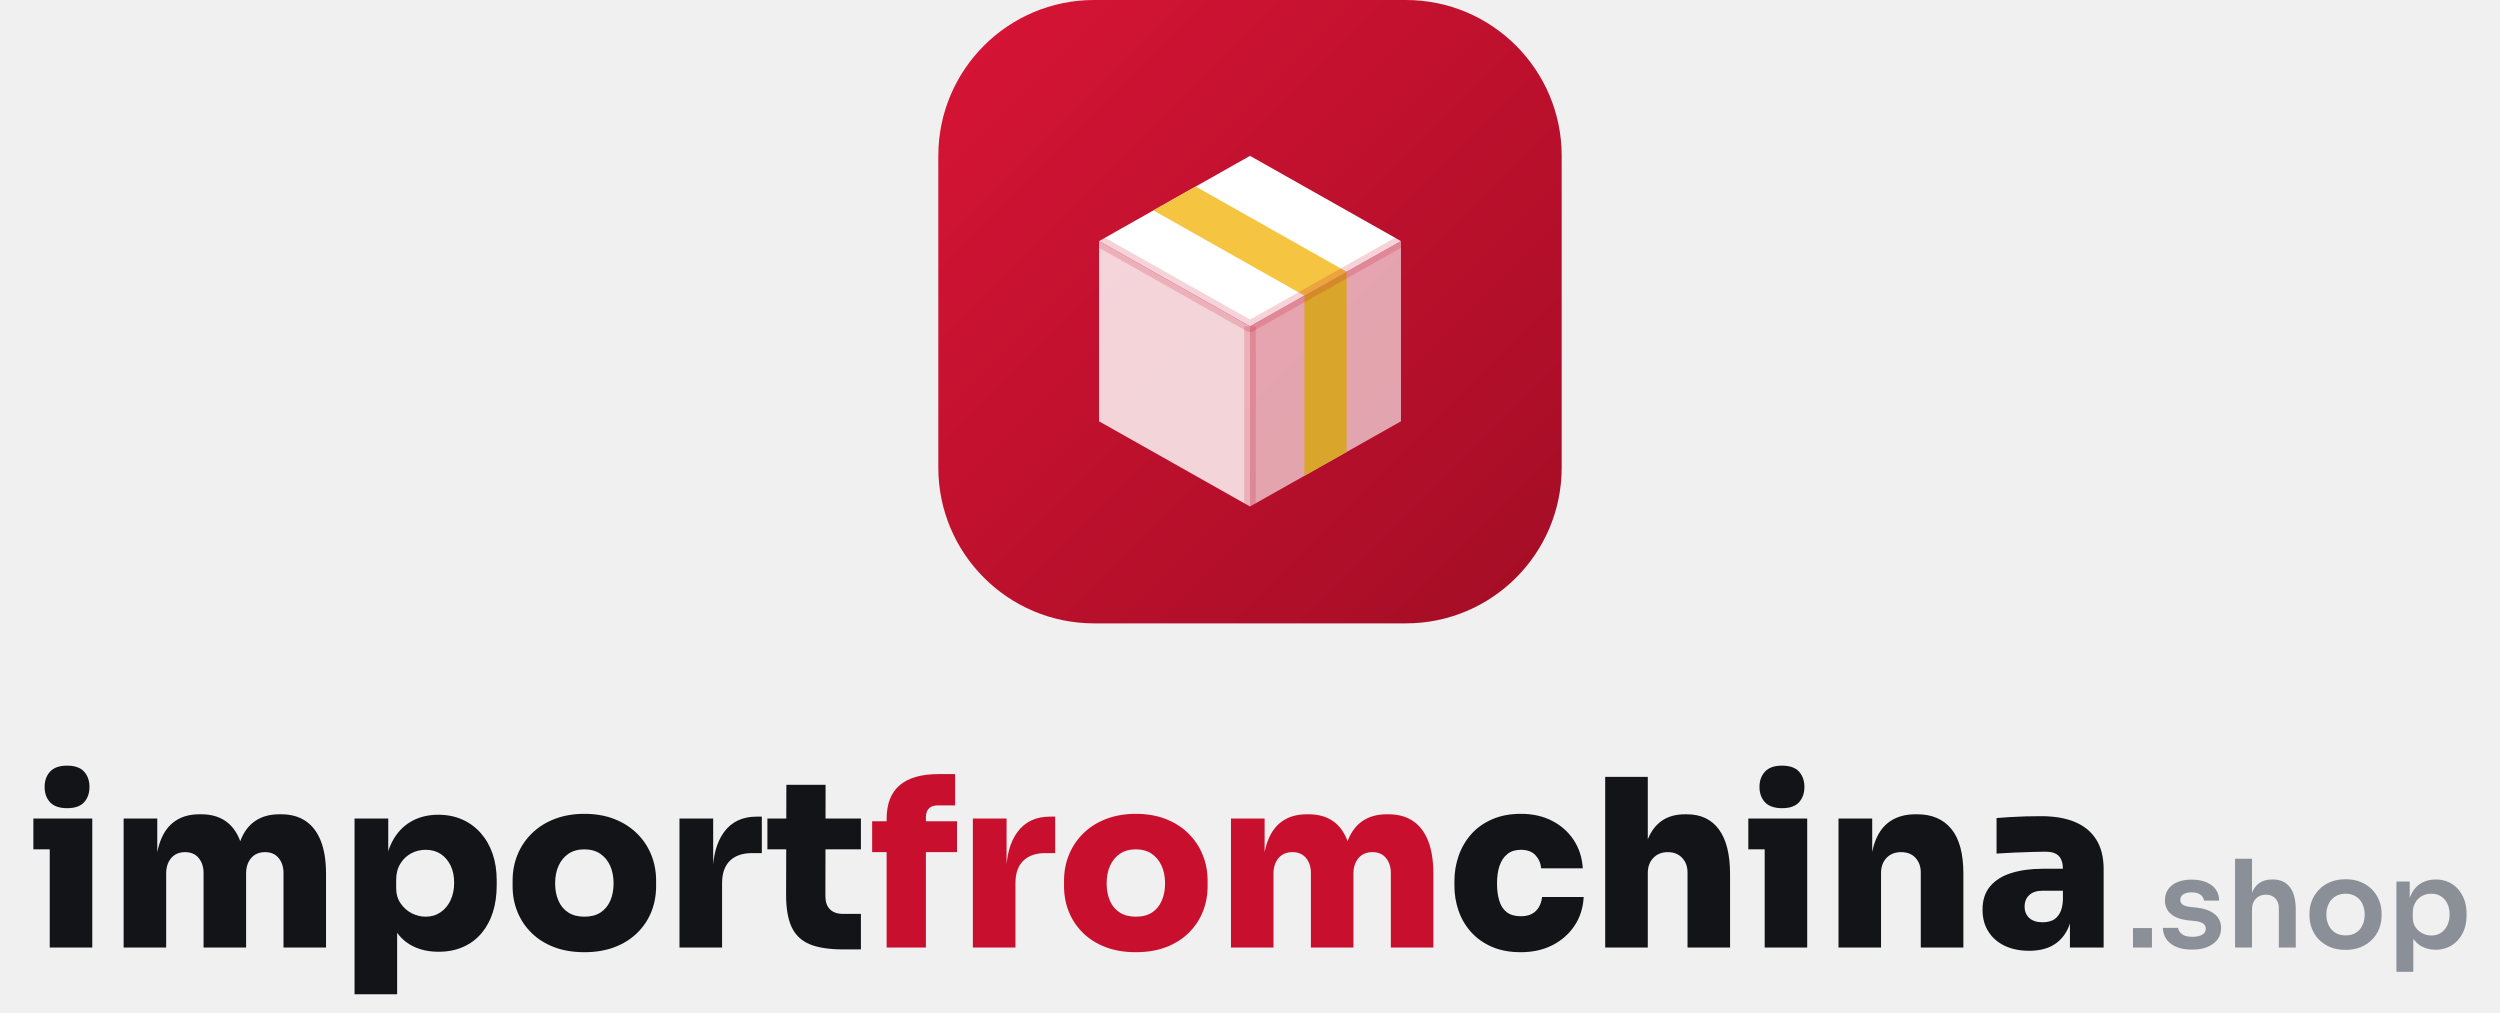
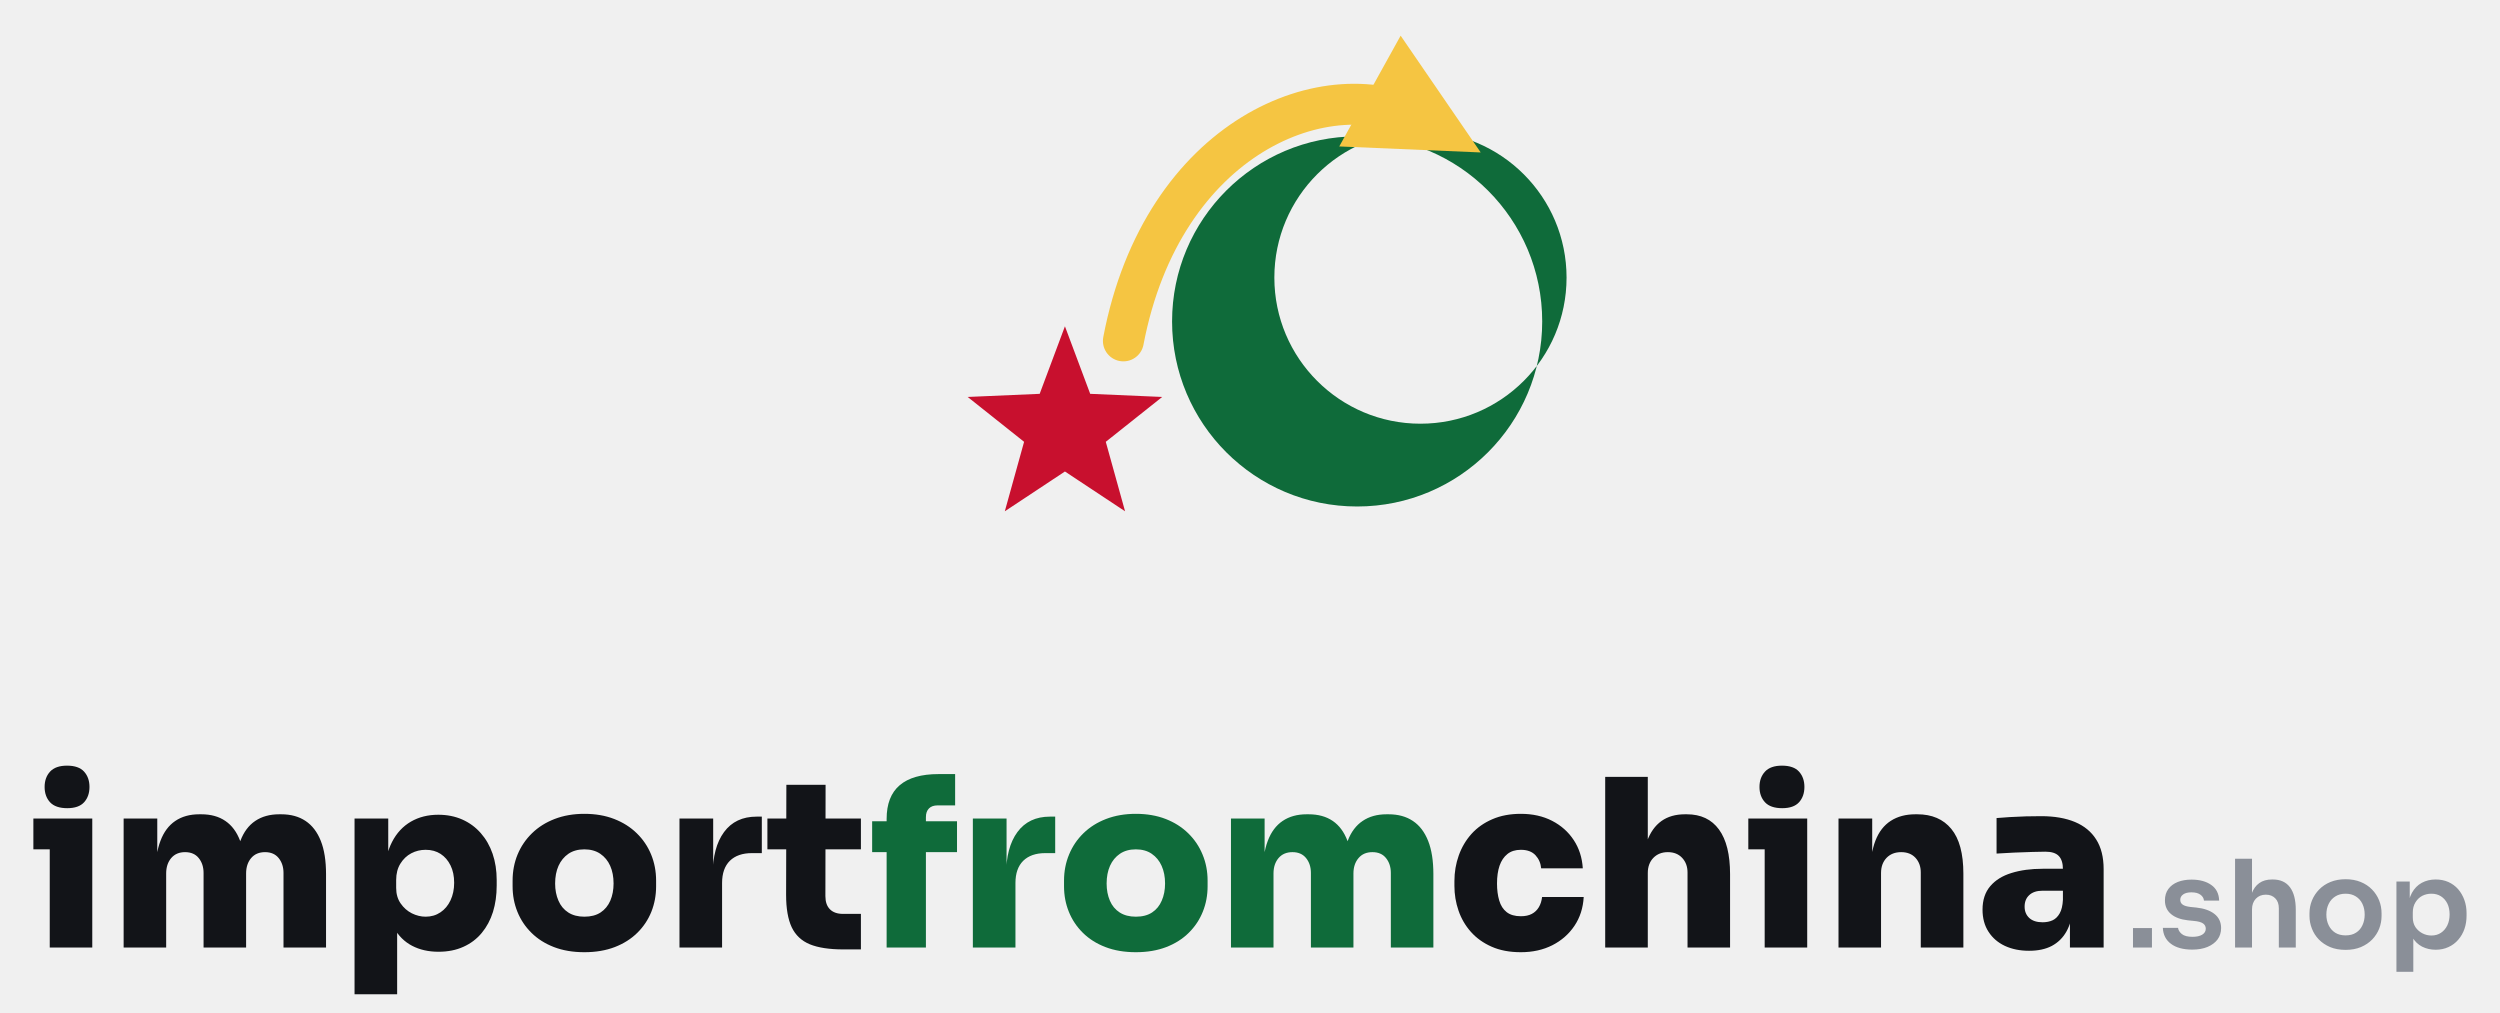
<svg xmlns="http://www.w3.org/2000/svg" viewBox="0 0 385 156" width="385" height="156">
-   <defs>
-     <linearGradient id="m-bg" x1="0" y1="0" x2="1" y2="1">
-       <stop offset="0" stop-color="#d81436" />
-       <stop offset="1" stop-color="#a30d25" />
-     </linearGradient>
-   </defs>
+   <defs />
  <g id="m">
-     <rect x="144.5" y="0" width="96" height="96" rx="24.00" fill="url(#m-bg)" />
-     <polygon points="169.25,37.13 192.50,50.25 192.50,78.00 169.25,64.88" fill="#ffffff" fill-opacity=".82" />
-     <polygon points="192.50,50.25 215.75,37.13 215.75,64.88 192.50,78.00" fill="#ffffff" fill-opacity=".62" />
-     <polygon points="192.50,24.00 215.75,37.13 192.50,50.25 169.25,37.13" fill="#ffffff" />
-     <polygon points="184.13,28.72 207.38,41.85 200.87,45.53 177.62,32.40" fill="#f5c542" />
-     <polygon points="207.38,41.85 200.87,45.53 200.87,73.28 207.38,69.60" fill="#d9a52a" />
-     <polyline points="169.25,37.13 192.50,50.25 215.75,37.13" fill="none" stroke="#c8102e" stroke-opacity=".18" stroke-width="1.80" stroke-linejoin="round" />
-     <line x1="192.50" y1="50.25" x2="192.50" y2="78.00" stroke="#c8102e" stroke-opacity=".18" stroke-width="1.80" />
+     <path d="M 164 50.25 L 167.89 60.65 L 178.98 61.13 L 170.29 68.04 L 173.26 78.74 L 164 72.61 L 154.74 78.74 L 157.71 68.04 L 149.02 61.13 L 160.11 60.65 Z" fill="#c8102e" />
+     <path d="M 180.5 49.5 a 28.5 28.5 0 1 0 57 0 a 28.5 28.5 0 1 0 -57 0 Z M 196.25 42.75 a 22.5 22.5 0 1 0 45 0 a 22.5 22.5 0 1 0 -45 0 Z" fill="#0f6b3a" fill-rule="evenodd" />
+     <path d="M 173 52.5 C 179 21 204.5 10.5 219.5 18.75" fill="none" stroke="#f5c542" stroke-width="6.3" stroke-linecap="round" />
+     <g transform="translate(219.5 18.75) rotate(29)">
+       <path d="M -9.75 -9.75 L 9.75 0 L -9.75 9.75 Z" fill="#f5c542" />
+     </g>
  </g>
  <path d="M 14.21 145.92 L 7.66 145.92 L 7.66 126.05 L 14.21 126.05 L 14.21 145.92 M 14.21 130.8 L 5.14 130.8 L 5.14 126.05 L 14.21 126.05 L 14.21 130.8 M 10.36 124.46 L 10.36 124.46 Q 8.56 124.46 7.71 123.55 Q 6.87 122.63 6.87 121.19 L 6.87 121.19 Q 6.87 119.75 7.71 118.83 Q 8.56 117.91 10.32 117.91 L 10.32 117.91 Q 12.12 117.91 12.95 118.83 Q 13.78 119.75 13.78 121.19 L 13.78 121.19 Q 13.78 122.63 12.95 123.55 Q 12.12 124.46 10.36 124.46 M 25.59 145.92 L 19.04 145.92 L 19.04 126.05 L 24.22 126.05 L 24.22 134.62 L 23.93 134.62 Q 23.93 131.52 24.71 129.49 Q 25.48 127.45 26.99 126.43 Q 28.5 125.4 30.7 125.4 L 30.7 125.4 L 30.99 125.4 Q 33.22 125.4 34.71 126.43 Q 36.21 127.45 36.98 129.49 Q 37.76 131.52 37.76 134.62 L 37.76 134.62 L 36.24 134.62 Q 36.24 131.52 37.02 129.49 Q 37.79 127.45 39.3 126.43 Q 40.82 125.4 43.01 125.4 L 43.01 125.4 L 43.3 125.4 Q 45.53 125.4 47.06 126.43 Q 48.59 127.45 49.4 129.49 Q 50.21 131.52 50.21 134.62 L 50.21 134.62 L 50.21 145.92 L 43.66 145.92 L 43.66 134.44 Q 43.66 133.07 42.92 132.15 Q 42.18 131.23 40.82 131.23 L 40.82 131.23 Q 39.45 131.23 38.67 132.15 Q 37.9 133.07 37.9 134.51 L 37.9 134.51 L 37.9 145.92 L 31.35 145.92 L 31.35 134.44 Q 31.35 133.07 30.61 132.15 Q 29.87 131.23 28.5 131.23 L 28.5 131.23 Q 27.14 131.23 26.36 132.15 Q 25.59 133.07 25.59 134.51 L 25.59 134.51 L 25.59 145.92 M 61.16 153.12 L 54.6 153.12 L 54.6 126.05 L 59.79 126.05 L 59.79 134.62 L 59.21 134.62 Q 59.32 131.7 60.38 129.65 Q 61.44 127.6 63.28 126.53 Q 65.12 125.47 67.49 125.47 L 67.49 125.47 Q 69.54 125.47 71.2 126.21 Q 72.86 126.95 74.04 128.3 Q 75.23 129.65 75.86 131.48 Q 76.49 133.32 76.49 135.52 L 76.49 135.52 L 76.49 136.38 Q 76.49 138.58 75.92 140.43 Q 75.34 142.28 74.19 143.67 Q 73.04 145.06 71.36 145.81 Q 69.69 146.57 67.53 146.57 L 67.53 146.57 Q 65.22 146.57 63.46 145.65 Q 61.7 144.73 60.67 142.88 Q 59.64 141.02 59.57 138.22 L 59.57 138.22 L 61.16 140.16 L 61.16 153.12 M 65.55 141.17 L 65.55 141.17 Q 66.84 141.17 67.83 140.5 Q 68.82 139.84 69.38 138.65 Q 69.94 137.46 69.94 135.95 L 69.94 135.95 Q 69.94 134.4 69.38 133.27 Q 68.82 132.13 67.85 131.5 Q 66.88 130.87 65.55 130.87 L 65.55 130.87 Q 64.36 130.87 63.33 131.41 Q 62.31 131.95 61.66 133 Q 61.01 134.04 61.01 135.52 L 61.01 135.52 L 61.01 136.74 Q 61.01 138.14 61.7 139.13 Q 62.38 140.12 63.42 140.65 Q 64.47 141.17 65.55 141.17 M 89.99 146.64 L 89.99 146.64 Q 87.36 146.64 85.31 145.85 Q 83.26 145.06 81.84 143.65 Q 80.42 142.25 79.68 140.41 Q 78.94 138.58 78.94 136.49 L 78.94 136.49 L 78.94 135.62 Q 78.94 133.46 79.71 131.59 Q 80.49 129.72 81.93 128.32 Q 83.37 126.91 85.42 126.12 Q 87.47 125.33 89.99 125.33 L 89.99 125.33 Q 92.55 125.33 94.58 126.12 Q 96.62 126.91 98.06 128.32 Q 99.5 129.72 100.27 131.59 Q 101.04 133.46 101.04 135.62 L 101.04 135.62 L 101.04 136.49 Q 101.04 138.58 100.31 140.41 Q 99.57 142.25 98.15 143.65 Q 96.72 145.06 94.67 145.85 Q 92.62 146.64 89.99 146.64 M 89.99 141.17 L 89.99 141.17 Q 91.5 141.17 92.49 140.52 Q 93.48 139.87 93.99 138.7 Q 94.49 137.53 94.49 136.06 L 94.49 136.06 Q 94.49 134.51 93.97 133.34 Q 93.45 132.17 92.44 131.48 Q 91.43 130.8 89.99 130.8 L 89.99 130.8 Q 88.55 130.8 87.54 131.48 Q 86.54 132.17 86.01 133.34 Q 85.49 134.51 85.49 136.06 L 85.49 136.06 Q 85.49 137.53 86 138.7 Q 86.5 139.87 87.51 140.52 Q 88.52 141.17 89.99 141.17 M 111.2 145.92 L 104.64 145.92 L 104.64 126.05 L 109.83 126.05 L 109.83 134.69 L 109.76 134.69 Q 109.76 130.51 111.5 128.14 Q 113.25 125.76 116.52 125.76 L 116.52 125.76 L 117.32 125.76 L 117.32 131.38 L 115.8 131.38 Q 113.61 131.38 112.4 132.56 Q 111.2 133.75 111.2 135.98 L 111.2 135.98 L 111.2 145.92 M 132.58 146.21 L 129.88 146.21 Q 126.64 146.21 124.71 145.42 Q 122.79 144.62 121.92 142.79 Q 121.06 140.95 121.06 137.82 L 121.06 137.82 L 121.1 120.86 L 127.14 120.86 L 127.11 138 Q 127.11 139.33 127.81 140.03 Q 128.51 140.74 129.84 140.74 L 129.84 140.74 L 132.58 140.74 L 132.58 146.21 M 132.58 130.8 L 118.18 130.8 L 118.18 126.05 L 132.58 126.05 L 132.58 130.8" fill="#121418" fill-rule="nonzero" />
-   <path d="M 142.59 145.92 L 136.54 145.92 L 136.54 126.12 Q 136.54 122.63 138.56 120.92 Q 140.57 119.21 144.53 119.21 L 144.53 119.21 L 147.09 119.21 L 147.09 124.03 L 144.39 124.03 Q 143.52 124.03 143.06 124.5 Q 142.59 124.97 142.59 125.83 L 142.59 125.83 L 142.59 145.92 M 147.38 131.23 L 134.31 131.23 L 134.31 126.48 L 147.38 126.48 L 147.38 131.23 M 156.38 145.92 L 149.82 145.92 L 149.82 126.05 L 155.01 126.05 L 155.01 134.69 L 154.94 134.69 Q 154.94 130.51 156.68 128.14 Q 158.43 125.76 161.7 125.76 L 161.7 125.76 L 162.5 125.76 L 162.5 131.38 L 160.98 131.38 Q 158.79 131.38 157.58 132.56 Q 156.38 133.75 156.38 135.98 L 156.38 135.98 L 156.38 145.92 M 174.92 146.64 L 174.92 146.64 Q 172.29 146.64 170.24 145.85 Q 168.18 145.06 166.76 143.65 Q 165.34 142.25 164.6 140.41 Q 163.86 138.58 163.86 136.49 L 163.86 136.49 L 163.86 135.62 Q 163.86 133.46 164.64 131.59 Q 165.41 129.72 166.85 128.32 Q 168.29 126.91 170.34 126.12 Q 172.4 125.33 174.92 125.33 L 174.92 125.33 Q 177.47 125.33 179.51 126.12 Q 181.54 126.91 182.98 128.32 Q 184.42 129.72 185.19 131.59 Q 185.97 133.46 185.97 135.62 L 185.97 135.62 L 185.97 136.49 Q 185.97 138.58 185.23 140.41 Q 184.49 142.25 183.07 143.65 Q 181.65 145.06 179.6 145.85 Q 177.54 146.64 174.92 146.64 M 174.92 141.17 L 174.92 141.17 Q 176.43 141.17 177.42 140.52 Q 178.41 139.87 178.91 138.7 Q 179.42 137.53 179.42 136.06 L 179.42 136.06 Q 179.42 134.51 178.89 133.34 Q 178.37 132.17 177.36 131.48 Q 176.36 130.8 174.92 130.8 L 174.92 130.8 Q 173.48 130.8 172.47 131.48 Q 171.46 132.17 170.94 133.34 Q 170.42 134.51 170.42 136.06 L 170.42 136.06 Q 170.42 137.53 170.92 138.7 Q 171.42 139.87 172.43 140.52 Q 173.44 141.17 174.92 141.17 M 196.12 145.92 L 189.57 145.92 L 189.57 126.05 L 194.75 126.05 L 194.75 134.62 L 194.46 134.62 Q 194.46 131.52 195.24 129.49 Q 196.01 127.45 197.52 126.43 Q 199.04 125.4 201.23 125.4 L 201.23 125.4 L 201.52 125.4 Q 203.75 125.4 205.25 126.43 Q 206.74 127.45 207.51 129.49 Q 208.29 131.52 208.29 134.62 L 208.29 134.62 L 206.78 134.62 Q 206.78 131.52 207.55 129.49 Q 208.32 127.45 209.84 126.43 Q 211.35 125.4 213.54 125.4 L 213.54 125.4 L 213.83 125.4 Q 216.06 125.4 217.59 126.43 Q 219.12 127.45 219.93 129.49 Q 220.74 131.52 220.74 134.62 L 220.74 134.62 L 220.74 145.92 L 214.19 145.92 L 214.19 134.44 Q 214.19 133.07 213.45 132.15 Q 212.72 131.23 211.35 131.23 L 211.35 131.23 Q 209.98 131.23 209.21 132.15 Q 208.43 133.07 208.43 134.51 L 208.43 134.51 L 208.43 145.92 L 201.88 145.92 L 201.88 134.44 Q 201.88 133.07 201.14 132.15 Q 200.4 131.23 199.04 131.23 L 199.04 131.23 Q 197.67 131.23 196.89 132.15 Q 196.12 133.07 196.12 134.51 L 196.12 134.51 L 196.12 145.92" fill="#c8102e" fill-rule="nonzero" />
+   <path d="M 142.59 145.92 L 136.54 145.92 L 136.54 126.12 Q 136.54 122.63 138.56 120.92 Q 140.57 119.21 144.53 119.21 L 144.53 119.21 L 147.09 119.21 L 147.09 124.03 L 144.39 124.03 Q 143.52 124.03 143.06 124.5 Q 142.59 124.97 142.59 125.83 L 142.59 125.83 L 142.59 145.92 M 147.38 131.23 L 134.31 131.23 L 134.31 126.48 L 147.38 126.48 L 147.38 131.23 M 156.38 145.92 L 149.82 145.92 L 149.82 126.05 L 155.01 126.05 L 155.01 134.69 L 154.94 134.69 Q 154.94 130.51 156.68 128.14 Q 158.43 125.76 161.7 125.76 L 161.7 125.76 L 162.5 125.76 L 162.5 131.38 L 160.98 131.38 Q 158.79 131.38 157.58 132.56 Q 156.38 133.75 156.38 135.98 L 156.38 135.98 L 156.38 145.92 M 174.92 146.64 L 174.92 146.64 Q 172.29 146.64 170.24 145.85 Q 168.18 145.06 166.76 143.65 Q 165.34 142.25 164.6 140.41 Q 163.86 138.58 163.86 136.49 L 163.86 136.49 L 163.86 135.62 Q 163.86 133.46 164.64 131.59 Q 165.41 129.72 166.85 128.32 Q 168.29 126.91 170.34 126.12 Q 172.4 125.33 174.92 125.33 L 174.92 125.33 Q 177.47 125.33 179.51 126.12 Q 181.54 126.91 182.98 128.32 Q 184.42 129.72 185.19 131.59 Q 185.97 133.46 185.97 135.62 L 185.97 135.62 L 185.97 136.49 Q 185.97 138.58 185.23 140.41 Q 184.49 142.25 183.07 143.65 Q 181.65 145.06 179.6 145.85 Q 177.54 146.64 174.92 146.64 M 174.92 141.17 L 174.92 141.17 Q 176.43 141.17 177.42 140.52 Q 178.41 139.87 178.91 138.7 Q 179.42 137.53 179.42 136.06 L 179.42 136.06 Q 179.42 134.51 178.89 133.34 Q 178.37 132.17 177.36 131.48 Q 176.36 130.8 174.92 130.8 L 174.92 130.8 Q 173.48 130.8 172.47 131.48 Q 171.46 132.17 170.94 133.34 Q 170.42 134.51 170.42 136.06 L 170.42 136.06 Q 170.42 137.53 170.92 138.7 Q 171.42 139.87 172.43 140.52 Q 173.44 141.17 174.92 141.17 M 196.12 145.92 L 189.57 145.92 L 189.57 126.05 L 194.75 126.05 L 194.75 134.62 L 194.46 134.62 Q 194.46 131.52 195.24 129.49 Q 196.01 127.45 197.52 126.43 Q 199.04 125.4 201.23 125.4 L 201.23 125.4 L 201.52 125.4 Q 203.75 125.4 205.25 126.43 Q 206.74 127.45 207.51 129.49 Q 208.29 131.52 208.29 134.62 L 208.29 134.62 L 206.78 134.62 Q 206.78 131.52 207.55 129.49 Q 208.32 127.45 209.84 126.43 Q 211.35 125.4 213.54 125.4 L 213.54 125.4 L 213.83 125.4 Q 216.06 125.4 217.59 126.43 Q 219.12 127.45 219.93 129.49 Q 220.74 131.52 220.74 134.62 L 220.74 134.62 L 220.74 145.92 L 214.19 145.92 L 214.19 134.44 Q 214.19 133.07 213.45 132.15 Q 212.72 131.23 211.35 131.23 L 211.35 131.23 Q 209.98 131.23 209.21 132.15 Q 208.43 133.07 208.43 134.51 L 208.43 134.51 L 208.43 145.92 L 201.88 145.92 L 201.88 134.44 Q 201.88 133.07 201.14 132.15 Q 200.4 131.23 199.04 131.23 L 199.04 131.23 Q 197.67 131.23 196.89 132.15 Q 196.12 133.07 196.12 134.51 L 196.12 134.51 L 196.12 145.92" fill="#0f6b3a" fill-rule="nonzero" />
  <path d="M 234.21 146.64 L 234.21 146.64 Q 231.62 146.64 229.71 145.79 Q 227.8 144.95 226.52 143.51 Q 225.24 142.07 224.61 140.23 Q 223.98 138.4 223.98 136.42 L 223.98 136.42 L 223.98 135.7 Q 223.98 133.61 224.65 131.74 Q 225.32 129.86 226.61 128.42 Q 227.91 126.98 229.82 126.16 Q 231.72 125.33 234.21 125.33 L 234.21 125.33 Q 236.94 125.33 239.03 126.41 Q 241.12 127.49 242.36 129.38 Q 243.6 131.27 243.75 133.72 L 243.75 133.72 L 237.34 133.72 Q 237.23 132.53 236.46 131.7 Q 235.68 130.87 234.21 130.87 L 234.21 130.87 Q 232.95 130.87 232.14 131.52 Q 231.33 132.17 230.93 133.32 Q 230.54 134.47 230.54 136.06 L 230.54 136.06 Q 230.54 137.53 230.88 138.68 Q 231.22 139.84 232.03 140.47 Q 232.84 141.1 234.21 141.1 L 234.21 141.1 Q 235.22 141.1 235.9 140.74 Q 236.58 140.38 236.98 139.71 Q 237.38 139.04 237.48 138.14 L 237.48 138.14 L 243.89 138.14 Q 243.75 140.66 242.47 142.57 Q 241.19 144.48 239.07 145.56 Q 236.94 146.64 234.21 146.64 M 253.76 145.92 L 247.2 145.92 L 247.2 119.64 L 253.76 119.64 L 253.76 134.62 L 252.89 134.62 Q 252.89 131.59 253.65 129.54 Q 254.4 127.49 255.86 126.44 Q 257.32 125.4 259.48 125.4 L 259.48 125.4 L 259.77 125.4 Q 263.01 125.4 264.72 127.74 Q 266.43 130.08 266.43 134.62 L 266.43 134.62 L 266.43 145.92 L 259.88 145.92 L 259.88 134.36 Q 259.88 133 259.05 132.11 Q 258.22 131.23 256.85 131.23 L 256.85 131.23 Q 255.48 131.23 254.62 132.11 Q 253.76 133 253.76 134.44 L 253.76 134.44 L 253.76 145.92 M 278.31 145.92 L 271.76 145.92 L 271.76 126.05 L 278.31 126.05 L 278.31 145.92 M 278.31 130.8 L 269.24 130.8 L 269.24 126.05 L 278.31 126.05 L 278.31 130.8 M 274.46 124.46 L 274.46 124.46 Q 272.66 124.46 271.81 123.55 Q 270.96 122.63 270.96 121.19 L 270.96 121.19 Q 270.96 119.75 271.81 118.83 Q 272.66 117.91 274.42 117.91 L 274.42 117.91 Q 276.22 117.91 277.05 118.83 Q 277.88 119.75 277.88 121.19 L 277.88 121.19 Q 277.88 122.63 277.05 123.55 Q 276.22 124.46 274.46 124.46 M 289.68 145.92 L 283.13 145.92 L 283.13 126.05 L 288.32 126.05 L 288.32 134.58 L 288.03 134.58 Q 288.03 131.48 288.82 129.45 Q 289.61 127.42 291.18 126.41 Q 292.74 125.4 294.98 125.4 L 294.98 125.4 L 295.26 125.4 Q 298.65 125.4 300.5 127.65 Q 302.36 129.9 302.36 134.54 L 302.36 134.54 L 302.36 145.92 L 295.8 145.92 L 295.8 134.36 Q 295.8 133 294.99 132.11 Q 294.18 131.23 292.78 131.23 L 292.78 131.23 Q 291.38 131.23 290.53 132.11 Q 289.68 133 289.68 134.44 L 289.68 134.44 L 289.68 145.92 M 323.96 145.92 L 318.77 145.92 L 318.77 140.09 L 317.69 140.09 L 317.69 133.86 Q 317.69 132.49 317.06 131.83 Q 316.43 131.16 314.99 131.16 L 314.99 131.16 Q 314.31 131.16 312.98 131.2 Q 311.64 131.23 310.17 131.3 Q 308.69 131.38 307.47 131.45 L 307.47 131.45 L 307.47 125.98 Q 308.33 125.9 309.52 125.83 Q 310.71 125.76 311.99 125.72 Q 313.26 125.69 314.34 125.69 L 314.34 125.69 Q 317.4 125.69 319.55 126.59 Q 321.69 127.49 322.82 129.29 Q 323.96 131.09 323.96 133.86 L 323.96 133.86 L 323.96 145.92 M 312.47 146.42 L 312.47 146.42 Q 310.38 146.42 308.76 145.67 Q 307.14 144.91 306.23 143.49 Q 305.31 142.07 305.31 140.09 L 305.31 140.09 Q 305.31 137.86 306.5 136.47 Q 307.68 135.08 309.77 134.44 Q 311.86 133.79 314.56 133.79 L 314.56 133.79 L 318.41 133.79 L 318.41 137.17 L 314.56 137.17 Q 313.23 137.17 312.51 137.84 Q 311.79 138.5 311.79 139.62 L 311.79 139.62 Q 311.79 140.7 312.51 141.37 Q 313.23 142.03 314.56 142.03 L 314.56 142.03 Q 315.42 142.03 316.09 141.73 Q 316.76 141.42 317.19 140.66 Q 317.62 139.91 317.69 138.58 L 317.69 138.58 L 319.2 140.02 Q 319.02 142.07 318.21 143.49 Q 317.4 144.91 315.98 145.67 Q 314.56 146.42 312.47 146.42" fill="#121418" fill-rule="nonzero" />
  <path d="M 331.4 145.92 L 328.48 145.92 L 328.48 142.92 L 331.4 142.92 L 331.4 145.92 M 337.61 146.24 L 337.61 146.24 Q 335.52 146.24 334.33 145.35 Q 333.14 144.46 333.08 142.89 L 333.08 142.89 L 335.42 142.89 Q 335.48 143.41 336 143.84 Q 336.53 144.27 337.65 144.27 L 337.65 144.27 Q 338.59 144.27 339.14 143.94 Q 339.69 143.6 339.69 143.02 L 339.69 143.02 Q 339.69 142.51 339.27 142.21 Q 338.85 141.91 337.84 141.82 L 337.84 141.82 L 336.94 141.73 Q 335.24 141.54 334.32 140.75 Q 333.4 139.97 333.4 138.66 L 333.4 138.66 Q 333.4 137.61 333.93 136.9 Q 334.45 136.19 335.38 135.82 Q 336.3 135.46 337.5 135.46 L 337.5 135.46 Q 339.37 135.46 340.53 136.28 Q 341.7 137.1 341.75 138.69 L 341.75 138.69 L 339.41 138.69 Q 339.37 138.17 338.89 137.8 Q 338.4 137.42 337.48 137.42 L 337.48 137.42 Q 336.66 137.42 336.21 137.74 Q 335.76 138.06 335.76 138.56 L 335.76 138.56 Q 335.76 139.05 336.13 139.31 Q 336.49 139.57 337.32 139.67 L 337.32 139.67 L 338.21 139.76 Q 340.01 139.95 341.03 140.75 Q 342.05 141.56 342.05 142.92 L 342.05 142.92 Q 342.05 143.94 341.5 144.68 Q 340.95 145.41 339.95 145.83 Q 338.96 146.24 337.61 146.24 M 346.81 145.92 L 344.2 145.92 L 344.2 132.25 L 346.81 132.25 L 346.81 140.23 L 346.36 140.23 Q 346.36 138.69 346.75 137.63 Q 347.14 136.56 347.92 136 Q 348.7 135.44 349.89 135.44 L 349.89 135.44 L 350.01 135.44 Q 351.75 135.44 352.65 136.63 Q 353.55 137.83 353.55 140.12 L 353.55 140.12 L 353.55 145.92 L 350.94 145.92 L 350.94 139.87 Q 350.94 138.9 350.39 138.34 Q 349.84 137.78 348.94 137.78 L 348.94 137.78 Q 347.99 137.78 347.4 138.4 Q 346.81 139.03 346.81 140.04 L 346.81 140.04 L 346.81 145.92 M 361.22 146.28 L 361.22 146.28 Q 359.87 146.28 358.84 145.85 Q 357.81 145.41 357.1 144.68 Q 356.39 143.94 356.03 143 Q 355.66 142.06 355.66 141.05 L 355.66 141.05 L 355.66 140.66 Q 355.66 139.61 356.04 138.67 Q 356.43 137.72 357.15 136.98 Q 357.87 136.24 358.9 135.82 Q 359.93 135.4 361.22 135.4 L 361.22 135.4 Q 362.51 135.4 363.54 135.82 Q 364.57 136.24 365.29 136.98 Q 366.01 137.72 366.39 138.67 Q 366.76 139.61 366.76 140.66 L 366.76 140.66 L 366.76 141.05 Q 366.76 142.06 366.4 143 Q 366.03 143.94 365.32 144.68 Q 364.61 145.41 363.58 145.85 Q 362.55 146.28 361.22 146.28 M 361.22 144.05 L 361.22 144.05 Q 362.18 144.05 362.83 143.63 Q 363.49 143.21 363.82 142.48 Q 364.16 141.76 364.16 140.85 L 364.16 140.85 Q 364.16 139.91 363.81 139.19 Q 363.47 138.47 362.8 138.05 Q 362.14 137.63 361.22 137.63 L 361.22 137.63 Q 360.3 137.63 359.64 138.05 Q 358.97 138.47 358.62 139.19 Q 358.26 139.91 358.26 140.85 L 358.26 140.85 Q 358.26 141.76 358.61 142.48 Q 358.96 143.21 359.61 143.63 Q 360.27 144.05 361.22 144.05 M 371.65 149.66 L 369.05 149.66 L 369.05 135.76 L 371.1 135.76 L 371.1 140.14 L 370.79 140.12 Q 370.86 138.56 371.43 137.51 Q 372 136.47 372.96 135.95 Q 373.91 135.44 375.09 135.44 L 375.09 135.44 Q 376.18 135.44 377.05 135.83 Q 377.92 136.22 378.55 136.93 Q 379.17 137.65 379.51 138.59 Q 379.85 139.54 379.85 140.62 L 379.85 140.62 L 379.85 141.02 Q 379.85 142.12 379.52 143.07 Q 379.19 144.01 378.56 144.73 Q 377.94 145.45 377.06 145.85 Q 376.18 146.26 375.09 146.26 L 375.09 146.26 Q 373.95 146.26 373 145.78 Q 372.06 145.3 371.48 144.3 Q 370.9 143.3 370.82 141.71 L 370.82 141.71 L 371.65 142.96 L 371.65 149.66 M 374.44 144.07 L 374.44 144.07 Q 375.28 144.07 375.91 143.65 Q 376.53 143.24 376.89 142.5 Q 377.24 141.76 377.24 140.83 L 377.24 140.83 Q 377.24 139.85 376.89 139.14 Q 376.53 138.43 375.91 138.03 Q 375.28 137.63 374.44 137.63 L 374.44 137.63 Q 373.67 137.63 373.02 137.96 Q 372.38 138.3 371.98 138.96 Q 371.57 139.61 371.57 140.53 L 371.57 140.53 L 371.57 141.28 Q 371.57 142.16 371.98 142.78 Q 372.4 143.39 373.05 143.73 Q 373.71 144.07 374.44 144.07" fill="#8a8f98" fill-rule="nonzero" />
</svg>
